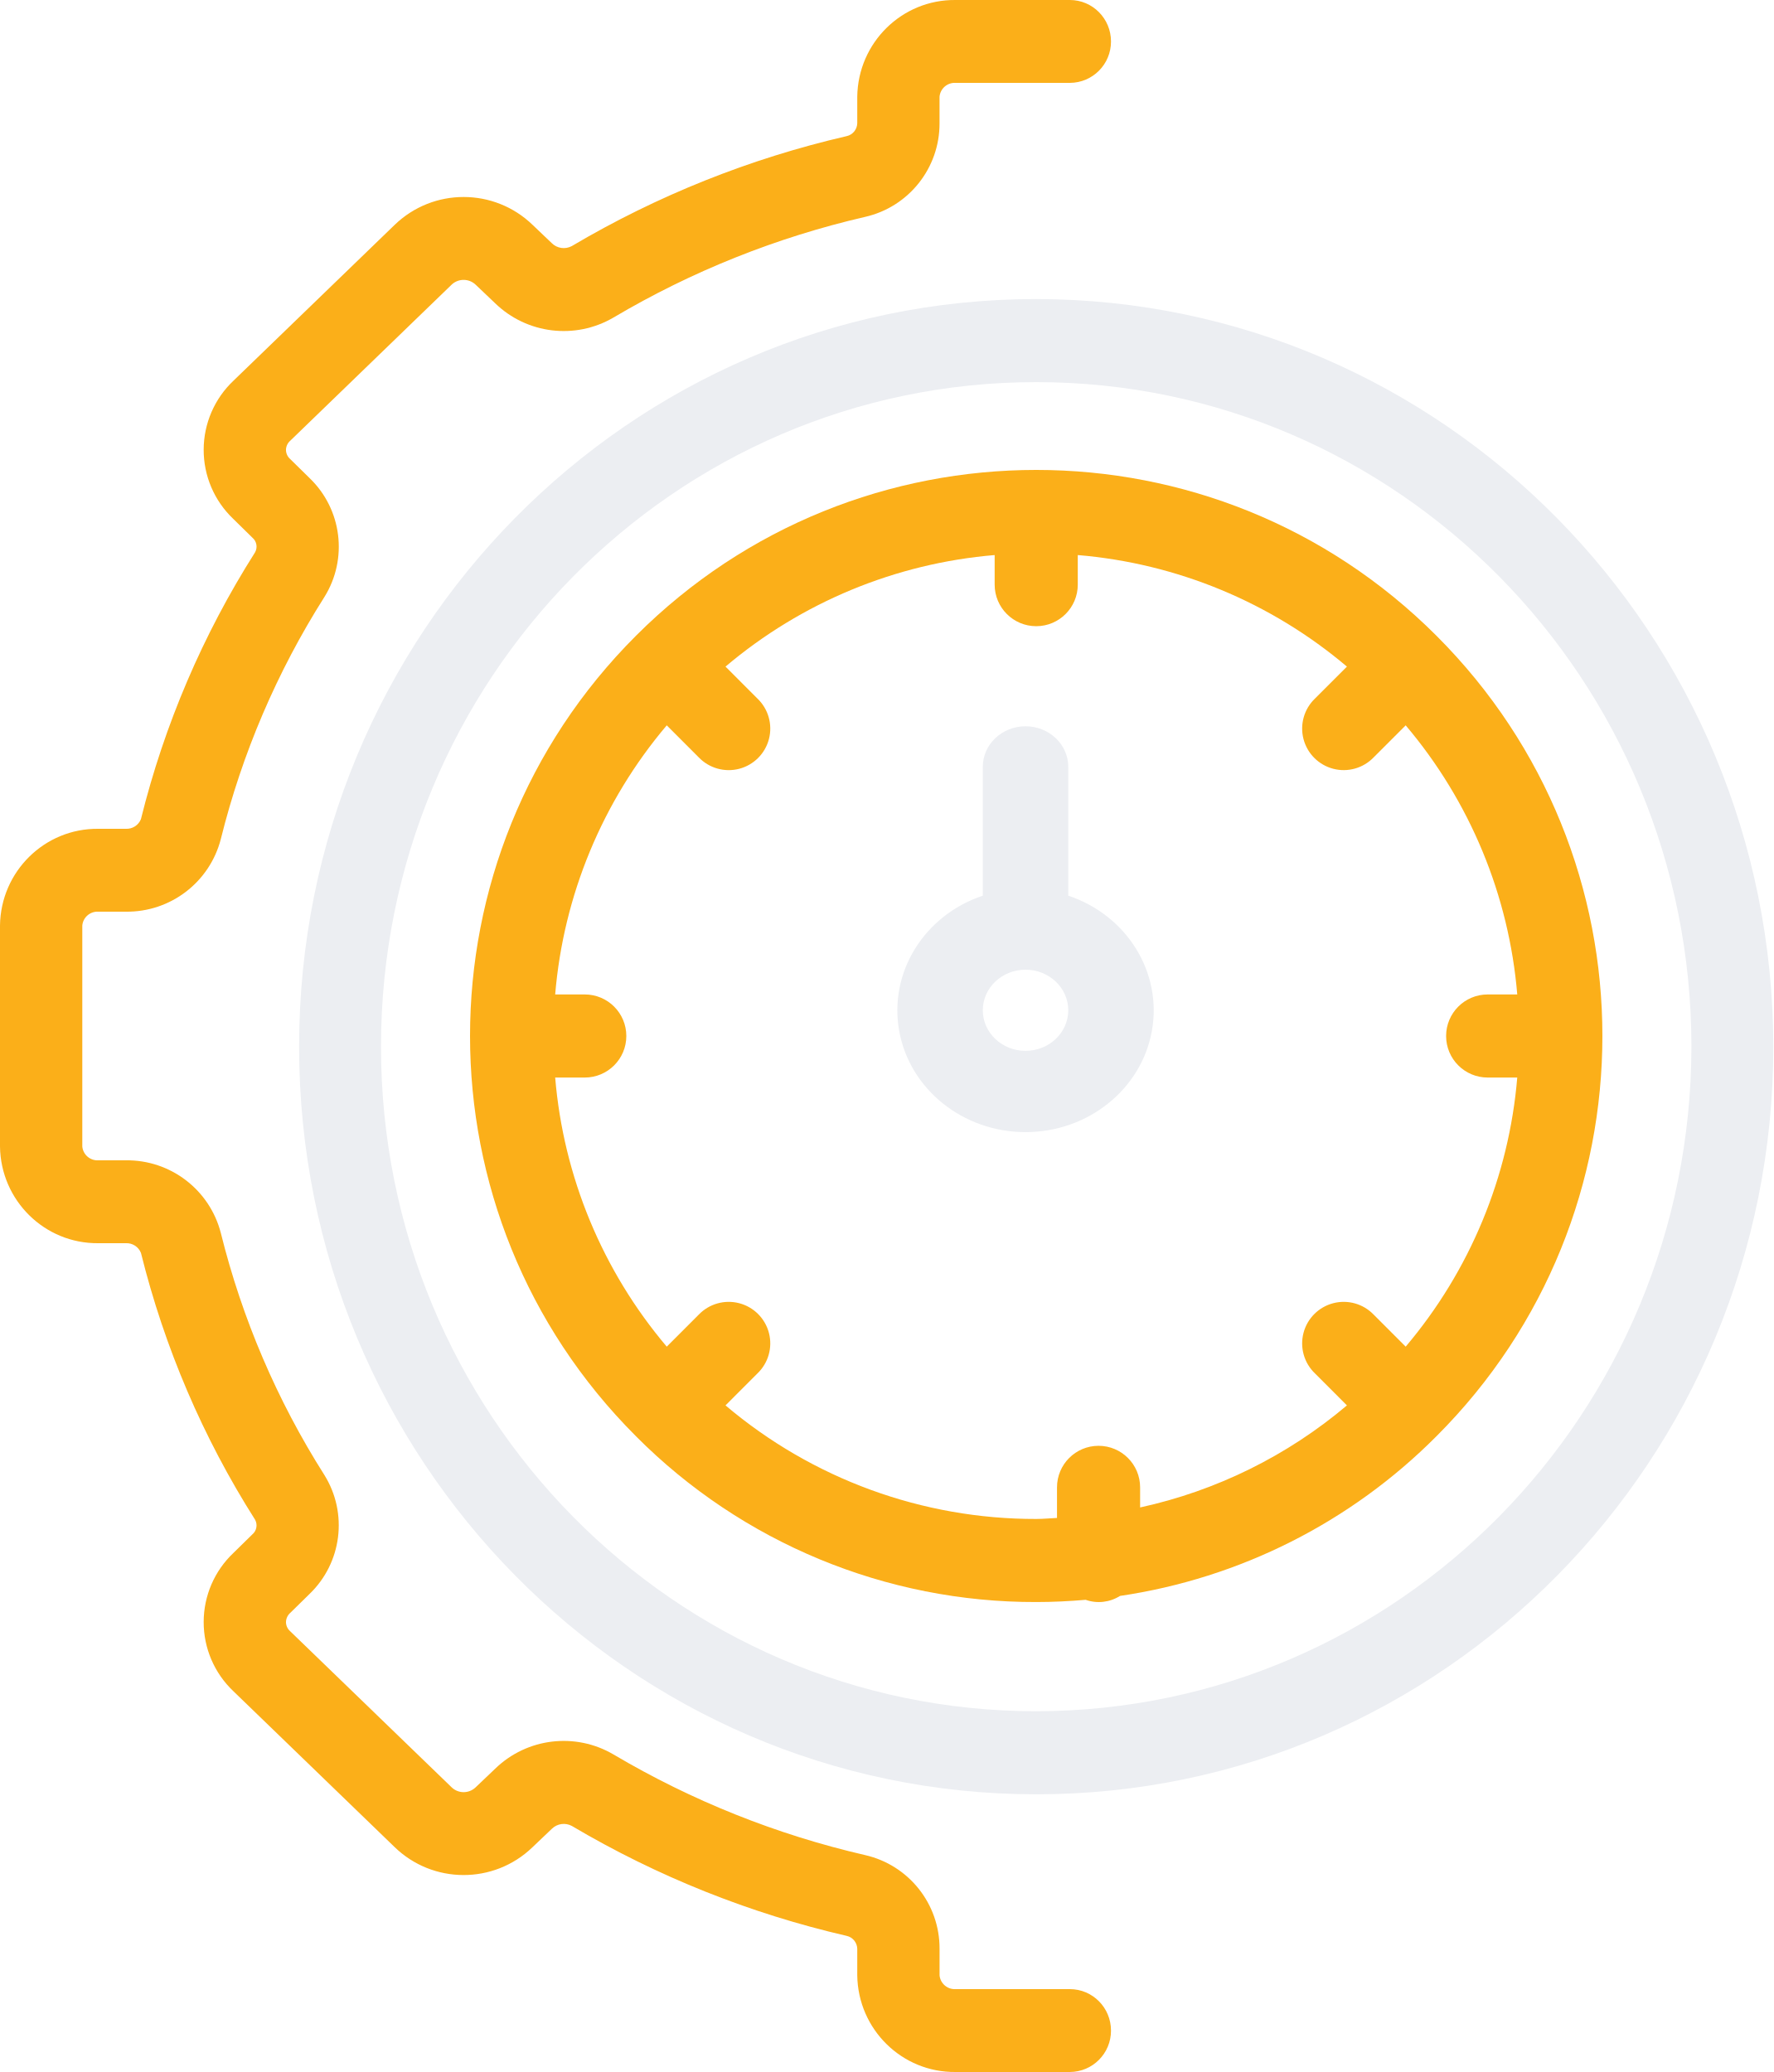
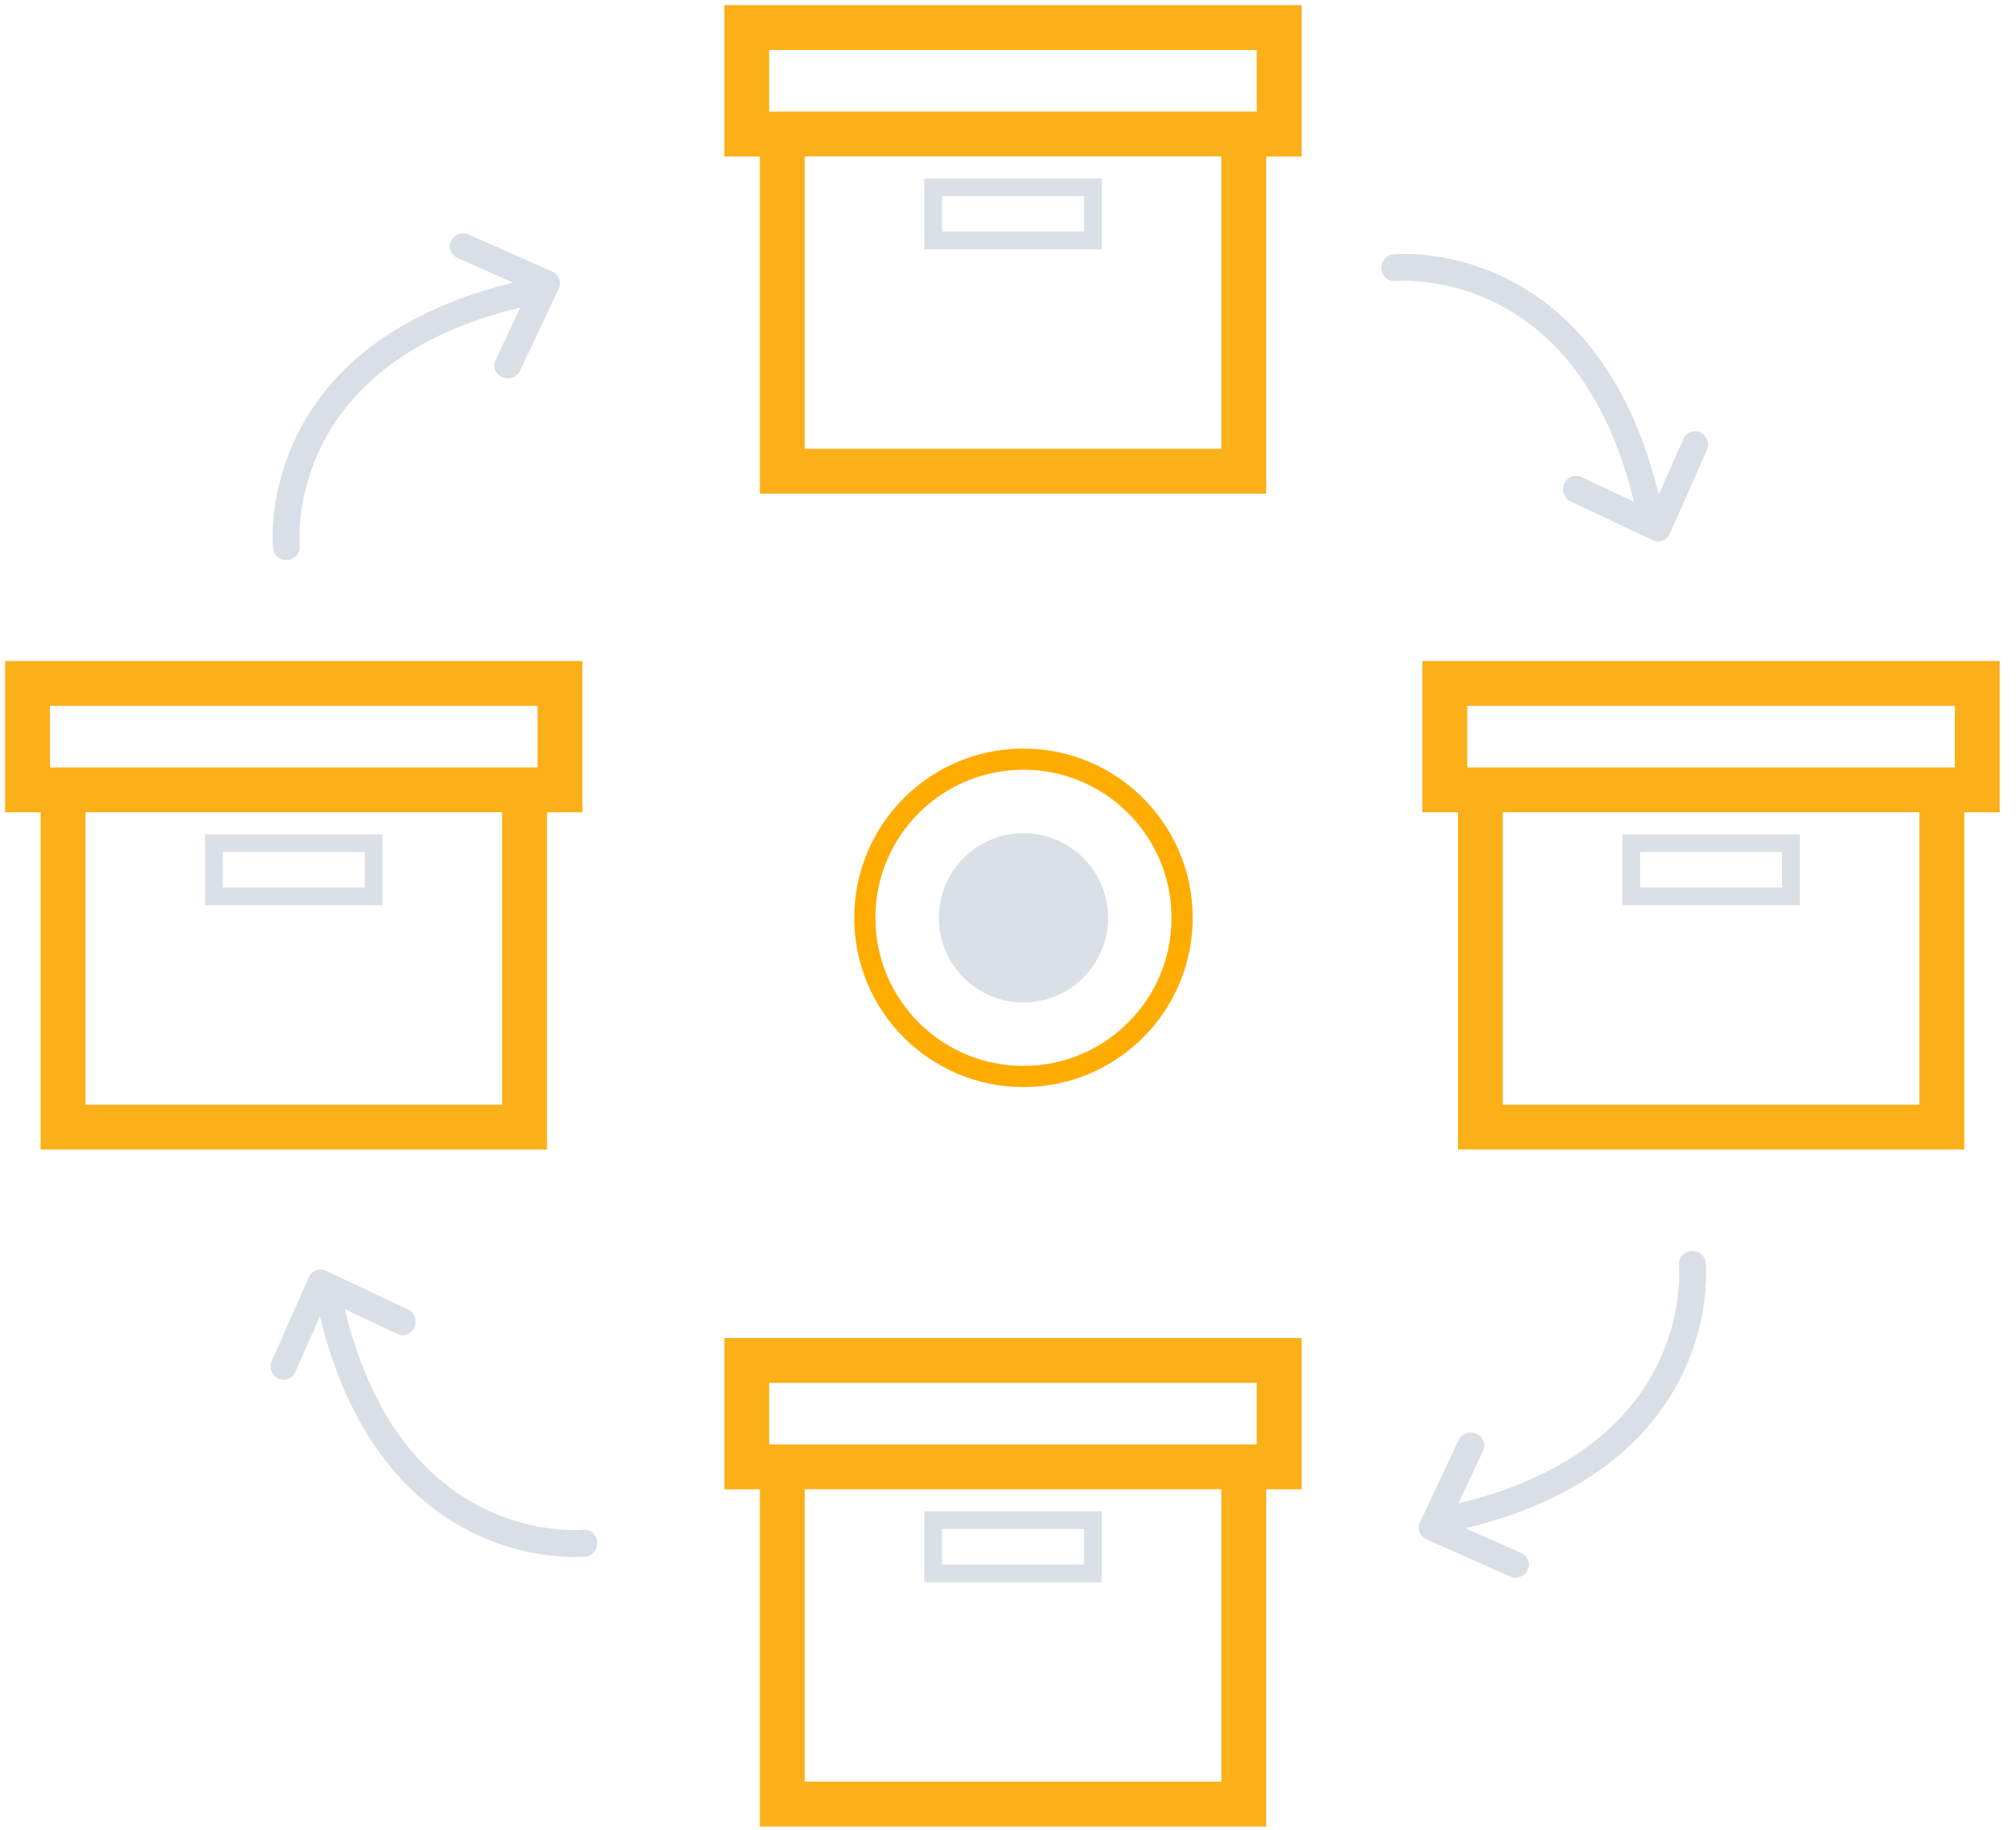
- <svg xmlns="http://www.w3.org/2000/svg" width="83" height="97" viewBox="0 0 83 97">
-   <g fill="none" fill-rule="nonzero">
-     <path fill="#FBAF19" d="M6.598 38.344a.723.723 0 0 1-.713.456H4.6C2.09 38.774.033 40.798 0 43.327v10.346c.033 2.529 2.09 4.553 4.6 4.527h1.285a.723.723 0 0 1 .713.457 42.314 42.314 0 0 0 5.342 12.489.552.552 0 0 1-.138.694l-.876.86a4.451 4.451 0 0 0-1.393 3.232 4.451 4.451 0 0 0 1.385 3.236l7.547 7.298a4.64 4.64 0 0 0 6.45.019l.921-.877c.25-.24.623-.29.927-.128a45.25 45.25 0 0 0 12.864 5.147c.285.062.49.312.497.604v1.242c.033 2.528 2.09 4.553 4.6 4.527h5.35A1.933 1.933 0 0 0 52 95.06c0-1.072-.862-1.94-1.926-1.94h-5.35a.713.713 0 0 1-.748-.647v-1.242a4.481 4.481 0 0 0-3.487-4.386 41.382 41.382 0 0 1-11.77-4.708 4.604 4.604 0 0 0-5.54.662l-.93.886a.81.81 0 0 1-1.108-.01l-7.565-7.315a.572.572 0 0 1-.191-.422.596.596 0 0 1 .211-.442l.883-.867a4.458 4.458 0 0 0 .706-5.573 38.444 38.444 0 0 1-4.85-11.337 4.532 4.532 0 0 0-4.45-3.399H4.6a.713.713 0 0 1-.748-.647V43.327a.713.713 0 0 1 .748-.647h1.285a4.533 4.533 0 0 0 4.45-3.398 38.434 38.434 0 0 1 4.848-11.333 4.454 4.454 0 0 0-.692-5.566l-.915-.899a.572.572 0 0 1-.191-.422.583.583 0 0 1 .2-.43l7.565-7.317a.817.817 0 0 1 1.12.02l.898.855a4.611 4.611 0 0 0 5.547.675 41.388 41.388 0 0 1 11.77-4.71 4.48 4.48 0 0 0 3.49-4.386V4.527a.713.713 0 0 1 .75-.647h5.35A1.933 1.933 0 0 0 52 1.94C52 .87 51.138 0 50.074 0h-5.35c-2.51-.026-4.567 1.999-4.6 4.527v1.242a.634.634 0 0 1-.5.605 45.254 45.254 0 0 0-12.864 5.148.795.795 0 0 1-.935-.14l-.89-.848a4.645 4.645 0 0 0-6.461-.009l-7.548 7.299a4.451 4.451 0 0 0-1.393 3.224 4.451 4.451 0 0 0 1.374 3.233l.907.891c.201.169.253.458.123.687a42.303 42.303 0 0 0-5.34 12.485z" />
-     <path fill="#FBAF19" d="M67.238 29.767l-.003-.003-.003-.003a26.485 26.485 0 0 0-37.464 0l-.003.003-.003.003a26.485 26.485 0 0 0 0 37.465l.003.004.003.003a26.322 26.322 0 0 0 18.732 7.76c.777 0 1.549-.038 2.314-.104a1.855 1.855 0 0 0 1.607-.182 26.303 26.303 0 0 0 14.81-7.474l.004-.003.003-.004a26.485 26.485 0 0 0 0-37.465zm-1.445 33.276l-1.496-1.497a1.945 1.945 0 1 0-2.75 2.75l1.496 1.497a22.376 22.376 0 0 1-9.68 4.778v-.941a1.945 1.945 0 0 0-3.89 0v1.432c-.325.014-.646.048-.973.048a22.426 22.426 0 0 1-14.543-5.317l1.496-1.497a1.945 1.945 0 1 0-2.75-2.75l-1.496 1.497a22.386 22.386 0 0 1-5.222-12.598h1.385a1.945 1.945 0 1 0 0-3.89h-1.385a22.38 22.38 0 0 1 5.222-12.598l1.496 1.497a1.945 1.945 0 1 0 2.75-2.75l-1.496-1.497a22.382 22.382 0 0 1 12.598-5.222v1.385a1.945 1.945 0 0 0 3.89 0v-1.385a22.382 22.382 0 0 1 12.598 5.222l-1.496 1.496a1.945 1.945 0 1 0 2.75 2.75l1.496-1.496a22.38 22.38 0 0 1 5.222 12.598H69.63a1.945 1.945 0 1 0 0 3.89h1.385a22.386 22.386 0 0 1-5.222 12.598z" />
-     <path fill="#ECEEF2" d="M48.5 14C29.446 14 14 29.67 14 49s15.446 35 34.5 35C67.554 84 83 68.33 83 49c-.021-19.32-15.455-34.978-34.5-35zm0 66.111c-16.937 0-30.667-13.929-30.667-31.111 0-17.182 13.73-31.111 30.667-31.111S79.167 31.818 79.167 49c-.02 17.174-13.738 31.092-30.667 31.111z" />
-     <path fill="#ECEEF2" d="M50 41.93V35.9c0-1.05-.896-1.9-2-1.9s-2 .85-2 1.9v6.03c-2.755.925-4.407 3.6-3.913 6.336C42.581 51 45.078 53 48 53s5.419-2 5.913-4.734c.494-2.736-1.158-5.411-3.913-6.336zm-2 7.265c-1.104 0-2-.85-2-1.9 0-1.049.896-1.899 2-1.899s2 .85 2 1.9c-.001 1.048-.896 1.898-2 1.899z" />
+ <svg xmlns="http://www.w3.org/2000/svg" width="108" height="98" viewBox="0 0 108 98">
+   <g fill="none" fill-rule="evenodd" transform="translate(1 1)">
+     <g fill-rule="nonzero">
+       <path fill="#FBAF19" stroke="#FBAF19" stroke-width="1.451" d="M38.53 0v6.655h1.903v18.062h25.674V6.655h1.897V0H38.53zm26.62 23.765H41.383V6.65h23.771v17.116h-.006zm1.903-18.062H39.48V.952h27.572v4.751z" />
+       <path fill="#DBDFE6" d="M58.019 8.558h-9.504v3.8h9.51v-3.8h-.006zm-.952 2.849h-7.6V9.504h7.606v1.903h-.006z" />
+     </g>
+     <g fill-rule="nonzero">
+       <path fill="#FBAF19" stroke="#FBAF19" stroke-width="1.451" d="M0 35.13v6.655h1.903v18.062h25.674V41.785h1.898V35.13H0zm26.62 23.765H2.855V41.78h23.77v17.116h-.005zm1.903-18.062H.952v-4.752h27.571v4.752z" />
+       <path fill="#DBDFE6" d="M19.49 43.688H9.984v3.8h9.51v-3.8h-.006zm-.952 2.849h-7.601v-1.903h7.606v1.903h-.005z" />
+     </g>
+     <g fill-rule="nonzero">
+       <path fill="#FBAF19" stroke="#FBAF19" stroke-width="1.451" d="M75.926 35.13v6.655h1.903v18.062h25.674V41.785h1.897V35.13H75.926zm26.62 23.765H78.78V41.78h23.772v17.116h-.006zm1.903-18.062H76.877v-4.752h27.572v4.752z" />
+       <path fill="#DBDFE6" d="M95.415 43.688H85.91v3.8h9.51v-3.8h-.006zm-.952 2.849h-7.6v-1.903h7.606v1.903h-.006z" />
+     </g>
+     <g fill-rule="nonzero">
+       <path fill="#FBAF19" stroke="#FBAF19" stroke-width="1.451" d="M38.53 71.393v6.655h1.903V96.11h25.674V78.048h1.897v-6.655H38.53zm26.62 23.765H41.383V78.042h23.771v17.116h-.006zm1.903-18.062H39.48v-4.752h27.572v4.752z" />
+       <path fill="#DBDFE6" d="M58.019 79.95h-9.504v3.801h9.51v-3.8h-.006zm-.952 2.85h-7.6v-1.903h7.606V82.8h-.006z" />
+     </g>
+     <circle cx="53.828" cy="48.162" r="4.533" fill="#DBDFE6" />
+     <circle cx="53.828" cy="48.162" r="8.499" stroke="#FFAC00" stroke-width="1.133" />
+     <path fill="#DADFE7" fill-rule="nonzero" d="M75.418 81.457l4.466 1.98c.361.16.79.008.956-.338a.68.68 0 0 0-.352-.918l-2.978-1.32c4.11-.998 6.95-2.653 8.881-4.507 2.271-2.178 3.272-4.606 3.699-6.478.427-1.875.29-3.203.285-3.254-.04-.38-.393-.657-.789-.618a.73.73 0 0 0-.437.198.675.675 0 0 0-.207.559v.005c.01.098.106 1.318-.297 2.973-.404 1.657-1.298 3.742-3.273 5.637-1.741 1.669-4.334 3.207-8.248 4.154l1.328-2.819a.68.68 0 0 0-.36-.914.744.744 0 0 0-.806.141.693.693 0 0 0-.147.204l-2.075 4.404a.68.68 0 0 0 .354.911zM28.582 13.543l-4.466-1.98a.734.734 0 0 0-.956.338.68.68 0 0 0 .352.918l2.978 1.32c-4.11.998-6.95 2.653-8.881 4.507-2.271 2.178-3.272 4.606-3.699 6.478-.427 1.875-.29 3.203-.285 3.254.04.38.393.657.789.618a.73.73 0 0 0 .437-.198.675.675 0 0 0 .207-.559v-.005c-.01-.098-.106-1.318.297-2.973.404-1.657 1.298-3.742 3.273-5.637 1.741-1.669 4.334-3.207 8.248-4.154l-1.328 2.819a.68.68 0 0 0 .36.914c.28.122.6.056.806-.141a.693.693 0 0 0 .147-.204l2.075-4.404a.68.68 0 0 0-.354-.911zM15.543 67.418l-1.98 4.466a.734.734 0 0 0 .338.956.68.68 0 0 0 .918-.352l1.32-2.978c.998 4.11 2.653 6.95 4.507 8.881 2.178 2.271 4.606 3.272 6.478 3.699 1.875.427 3.203.29 3.254.285.38-.04.657-.393.618-.789a.73.73 0 0 0-.198-.437.675.675 0 0 0-.559-.207h-.005c-.098.01-1.318.106-2.973-.297-1.657-.404-3.742-1.298-5.637-3.273-1.669-1.741-3.207-4.334-4.154-8.248l2.819 1.328a.68.68 0 0 0 .914-.36.744.744 0 0 0-.141-.806.693.693 0 0 0-.204-.147l-4.404-2.075a.68.68 0 0 0-.911.354zM88.457 27.582l1.98-4.466a.734.734 0 0 0-.338-.956.68.68 0 0 0-.918.352l-1.32 2.978c-.998-4.11-2.653-6.95-4.507-8.881-2.178-2.271-4.606-3.272-6.478-3.699-1.875-.427-3.203-.29-3.254-.285-.38.04-.657.393-.618.789a.73.73 0 0 0 .198.437c.142.147.344.23.559.207h.005c.098-.01 1.318-.106 2.973.297 1.657.404 3.742 1.298 5.637 3.273 1.669 1.741 3.207 4.334 4.154 8.248l-2.819-1.328a.68.68 0 0 0-.914.36.744.744 0 0 0 .141.806c.058.06.126.11.204.147l4.404 2.075a.68.68 0 0 0 .911-.354z" />
  </g>
</svg>
